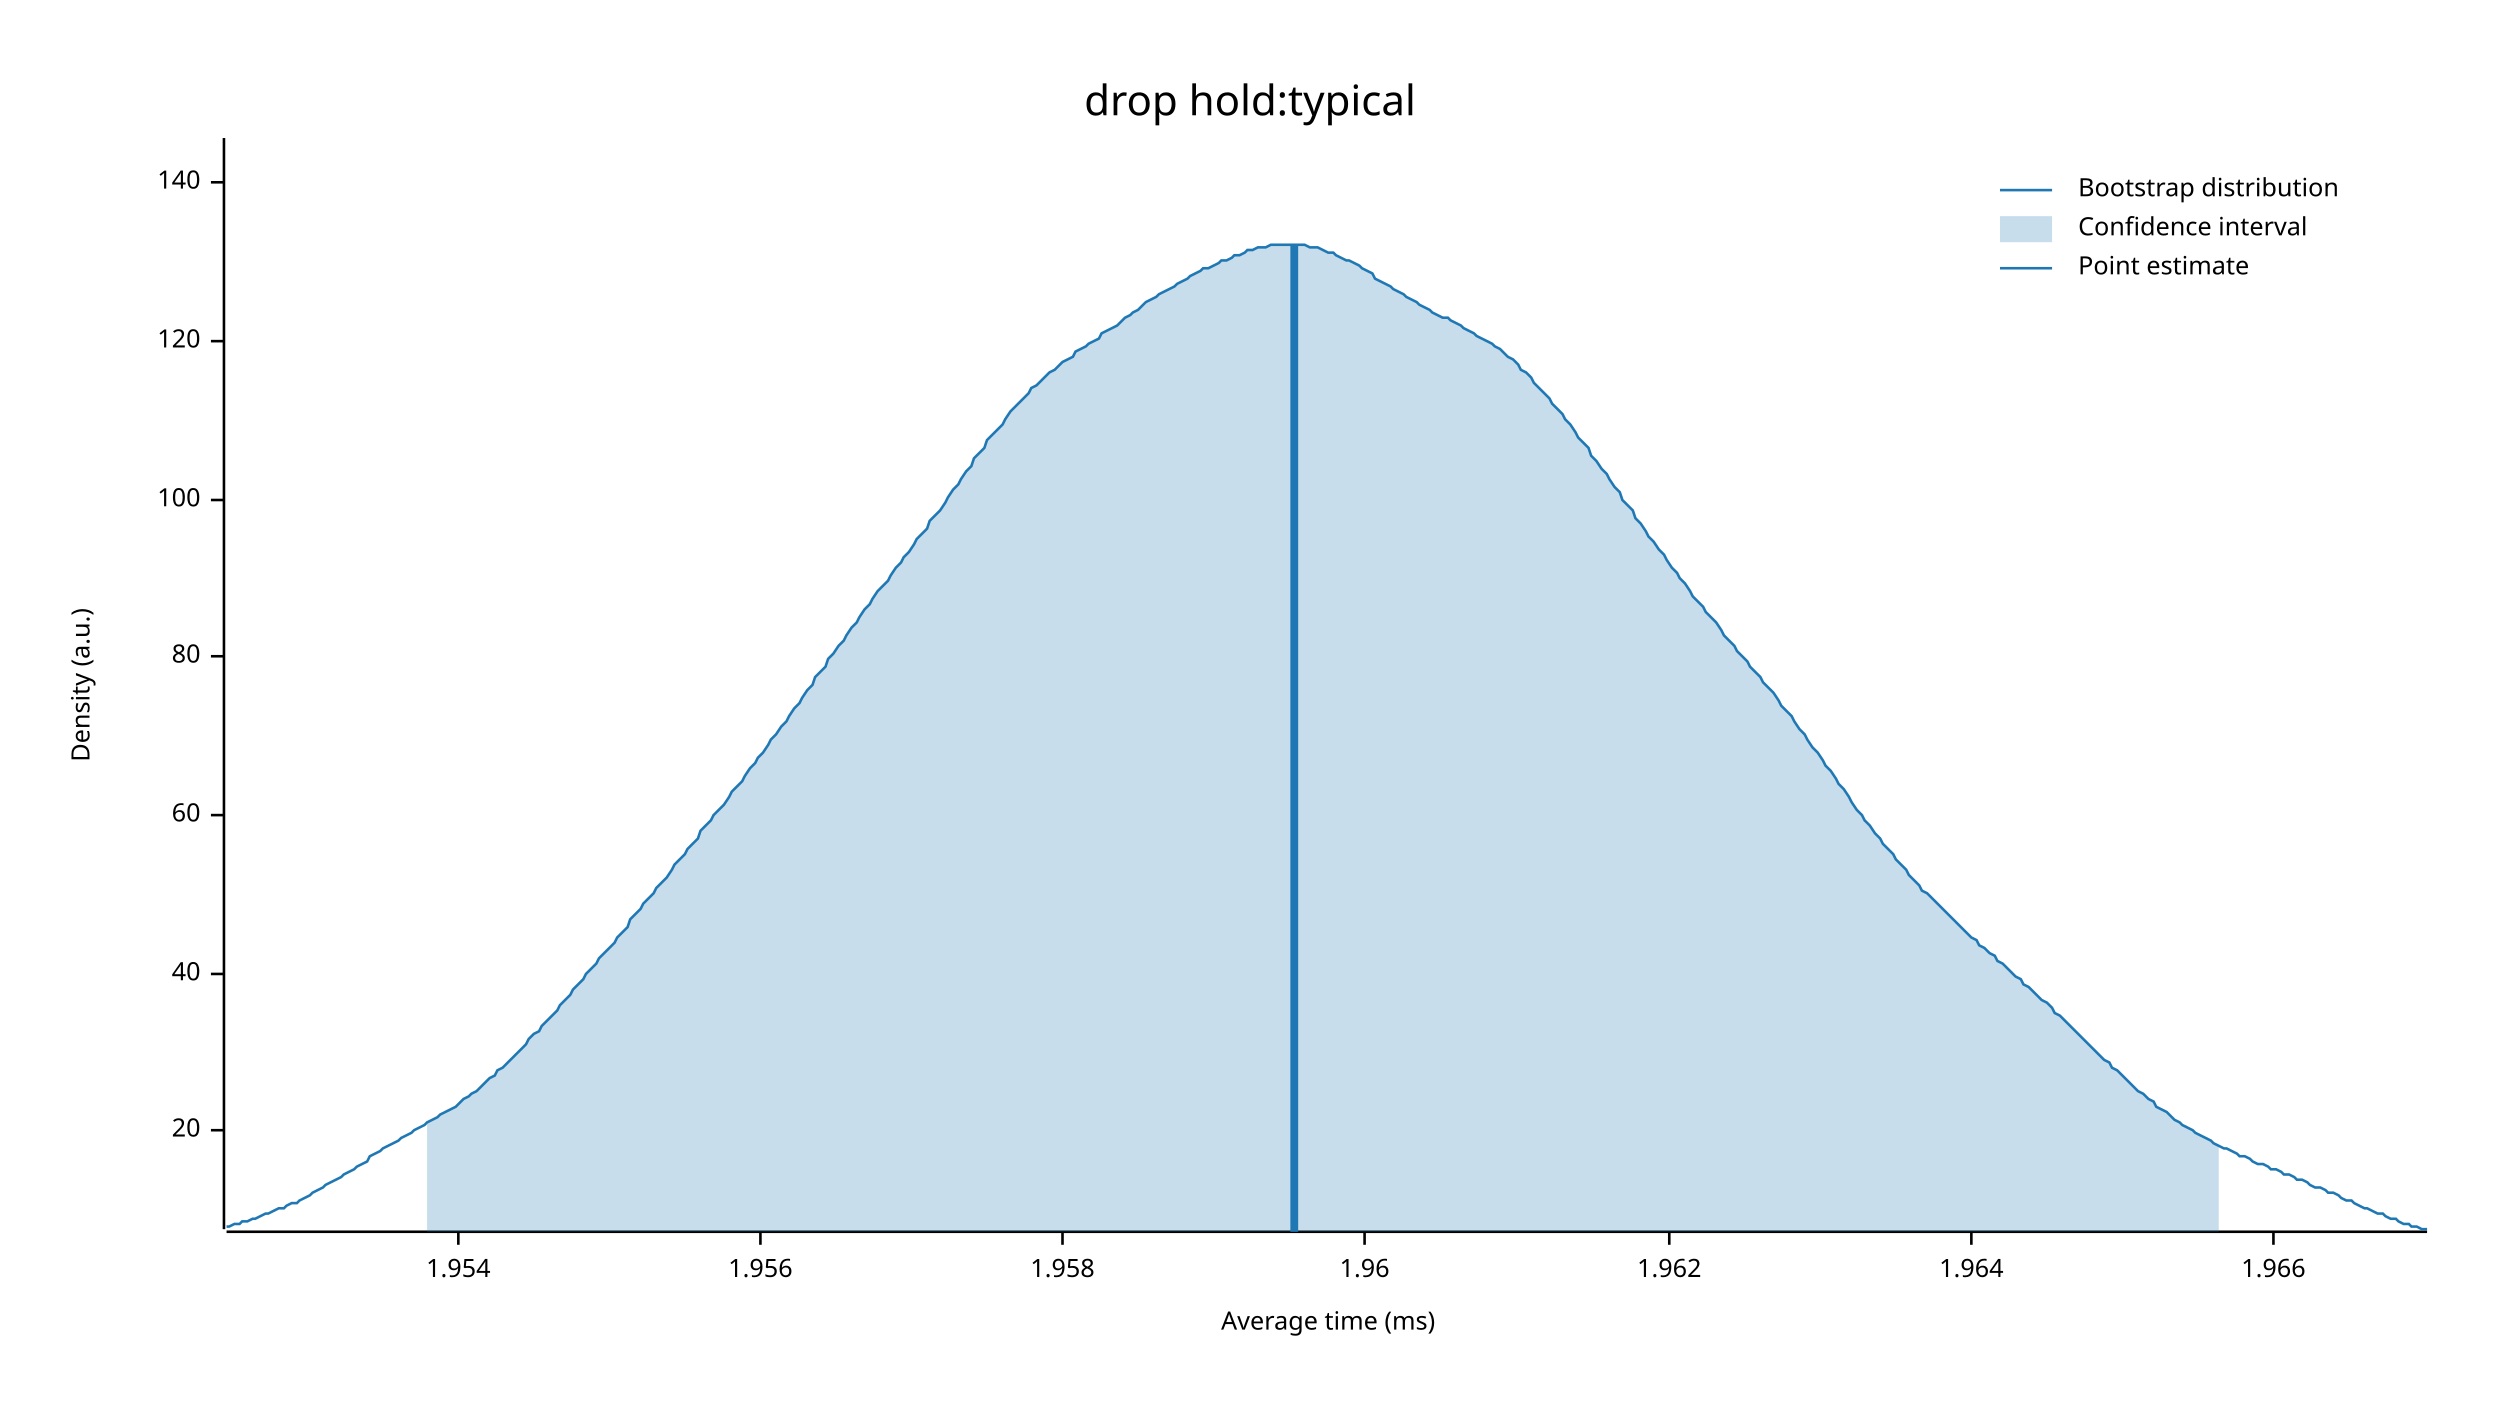
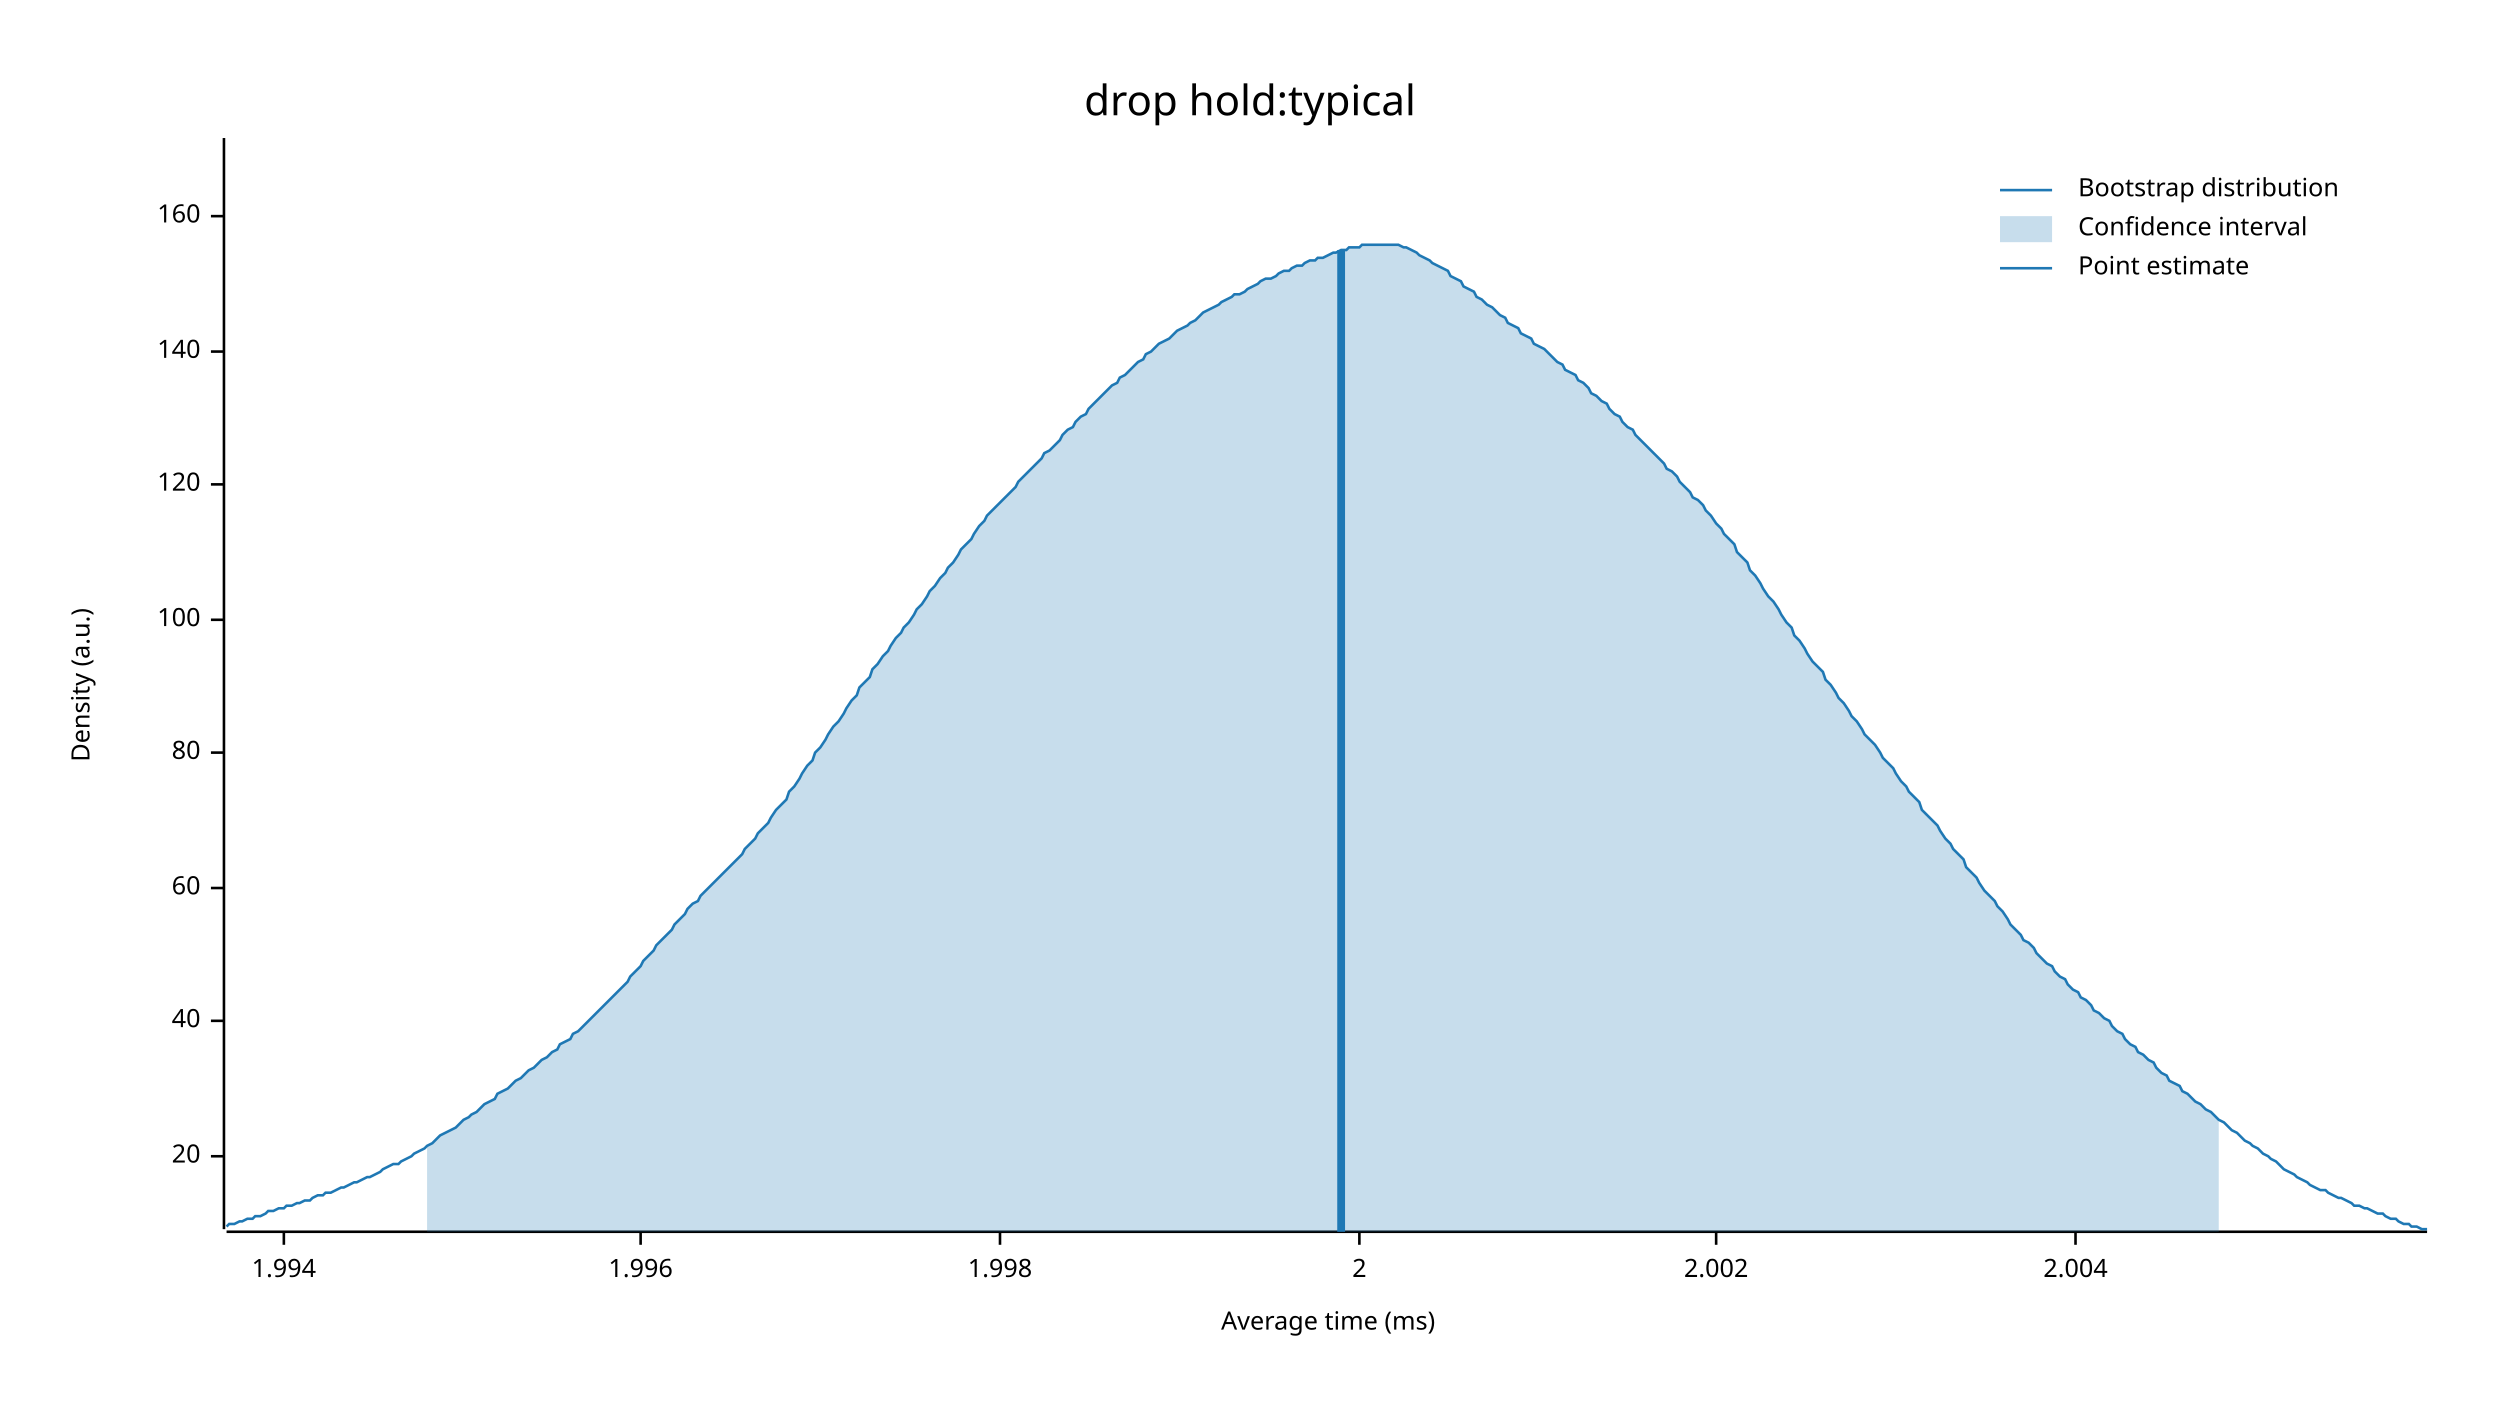
<svg xmlns="http://www.w3.org/2000/svg" width="960" height="540" viewBox="0 0 960 540">
  <text x="480" y="32" dy="0.76em" text-anchor="middle" font-family="sans-serif" font-size="16.129" opacity="1" fill="#000000">
drop hold:typical
</text>
  <text x="27" y="263" dy="0.76em" text-anchor="middle" font-family="sans-serif" font-size="9.677" opacity="1" fill="#000000" transform="rotate(270, 27, 263)">
Density (a.u.)
</text>
  <text x="510" y="513" dy="-0.5ex" text-anchor="middle" font-family="sans-serif" font-size="9.677" opacity="1" fill="#000000">
Average time (ms)
</text>
  <polyline fill="none" opacity="1" stroke="#000000" stroke-width="1" points="86,53 86,472 " />
-   <text x="77" y="434" dy="0.5ex" text-anchor="end" font-family="sans-serif" font-size="9.677" opacity="1" fill="#000000">
+   <text x="77" y="444" dy="0.5ex" text-anchor="end" font-family="sans-serif" font-size="9.677" opacity="1" fill="#000000">
20
</text>
-   <polyline fill="none" opacity="1" stroke="#000000" stroke-width="1" points="81,434 86,434 " />
-   <text x="77" y="374" dy="0.5ex" text-anchor="end" font-family="sans-serif" font-size="9.677" opacity="1" fill="#000000">
+   <polyline fill="none" opacity="1" stroke="#000000" stroke-width="1" points="81,444 86,444 " />
+   <text x="77" y="392" dy="0.5ex" text-anchor="end" font-family="sans-serif" font-size="9.677" opacity="1" fill="#000000">
40
</text>
-   <polyline fill="none" opacity="1" stroke="#000000" stroke-width="1" points="81,374 86,374 " />
-   <text x="77" y="313" dy="0.5ex" text-anchor="end" font-family="sans-serif" font-size="9.677" opacity="1" fill="#000000">
+   <polyline fill="none" opacity="1" stroke="#000000" stroke-width="1" points="81,392 86,392 " />
+   <text x="77" y="341" dy="0.5ex" text-anchor="end" font-family="sans-serif" font-size="9.677" opacity="1" fill="#000000">
60
</text>
-   <polyline fill="none" opacity="1" stroke="#000000" stroke-width="1" points="81,313 86,313 " />
-   <text x="77" y="252" dy="0.5ex" text-anchor="end" font-family="sans-serif" font-size="9.677" opacity="1" fill="#000000">
+   <polyline fill="none" opacity="1" stroke="#000000" stroke-width="1" points="81,341 86,341 " />
+   <text x="77" y="289" dy="0.5ex" text-anchor="end" font-family="sans-serif" font-size="9.677" opacity="1" fill="#000000">
80
</text>
-   <polyline fill="none" opacity="1" stroke="#000000" stroke-width="1" points="81,252 86,252 " />
-   <text x="77" y="192" dy="0.5ex" text-anchor="end" font-family="sans-serif" font-size="9.677" opacity="1" fill="#000000">
+   <polyline fill="none" opacity="1" stroke="#000000" stroke-width="1" points="81,289 86,289 " />
+   <text x="77" y="238" dy="0.5ex" text-anchor="end" font-family="sans-serif" font-size="9.677" opacity="1" fill="#000000">
100
</text>
-   <polyline fill="none" opacity="1" stroke="#000000" stroke-width="1" points="81,192 86,192 " />
-   <text x="77" y="131" dy="0.5ex" text-anchor="end" font-family="sans-serif" font-size="9.677" opacity="1" fill="#000000">
+   <polyline fill="none" opacity="1" stroke="#000000" stroke-width="1" points="81,238 86,238 " />
+   <text x="77" y="186" dy="0.5ex" text-anchor="end" font-family="sans-serif" font-size="9.677" opacity="1" fill="#000000">
120
</text>
-   <polyline fill="none" opacity="1" stroke="#000000" stroke-width="1" points="81,131 86,131 " />
-   <text x="77" y="70" dy="0.5ex" text-anchor="end" font-family="sans-serif" font-size="9.677" opacity="1" fill="#000000">
+   <polyline fill="none" opacity="1" stroke="#000000" stroke-width="1" points="81,186 86,186 " />
+   <text x="77" y="135" dy="0.5ex" text-anchor="end" font-family="sans-serif" font-size="9.677" opacity="1" fill="#000000">
140
</text>
-   <polyline fill="none" opacity="1" stroke="#000000" stroke-width="1" points="81,70 86,70 " />
+   <polyline fill="none" opacity="1" stroke="#000000" stroke-width="1" points="81,135 86,135 " />
+   <text x="77" y="83" dy="0.5ex" text-anchor="end" font-family="sans-serif" font-size="9.677" opacity="1" fill="#000000">
+ 160
+ </text>
+   <polyline fill="none" opacity="1" stroke="#000000" stroke-width="1" points="81,83 86,83 " />
  <polyline fill="none" opacity="1" stroke="#000000" stroke-width="1" points="87,473 932,473 " />
-   <text x="176" y="483" dy="0.76em" text-anchor="middle" font-family="sans-serif" font-size="9.677" opacity="1" fill="#000000">
- 1.954
+   <text x="109" y="483" dy="0.76em" text-anchor="middle" font-family="sans-serif" font-size="9.677" opacity="1" fill="#000000">
+ 1.994
</text>
-   <polyline fill="none" opacity="1" stroke="#000000" stroke-width="1" points="176,473 176,478 " />
-   <text x="292" y="483" dy="0.76em" text-anchor="middle" font-family="sans-serif" font-size="9.677" opacity="1" fill="#000000">
- 1.956
+   <polyline fill="none" opacity="1" stroke="#000000" stroke-width="1" points="109,473 109,478 " />
+   <text x="246" y="483" dy="0.76em" text-anchor="middle" font-family="sans-serif" font-size="9.677" opacity="1" fill="#000000">
+ 1.996
</text>
-   <polyline fill="none" opacity="1" stroke="#000000" stroke-width="1" points="292,473 292,478 " />
-   <text x="408" y="483" dy="0.76em" text-anchor="middle" font-family="sans-serif" font-size="9.677" opacity="1" fill="#000000">
- 1.958
+   <polyline fill="none" opacity="1" stroke="#000000" stroke-width="1" points="246,473 246,478 " />
+   <text x="384" y="483" dy="0.76em" text-anchor="middle" font-family="sans-serif" font-size="9.677" opacity="1" fill="#000000">
+ 1.998
</text>
-   <polyline fill="none" opacity="1" stroke="#000000" stroke-width="1" points="408,473 408,478 " />
-   <text x="524" y="483" dy="0.76em" text-anchor="middle" font-family="sans-serif" font-size="9.677" opacity="1" fill="#000000">
- 1.96
+   <polyline fill="none" opacity="1" stroke="#000000" stroke-width="1" points="384,473 384,478 " />
+   <text x="522" y="483" dy="0.76em" text-anchor="middle" font-family="sans-serif" font-size="9.677" opacity="1" fill="#000000">
+ 2
</text>
-   <polyline fill="none" opacity="1" stroke="#000000" stroke-width="1" points="524,473 524,478 " />
-   <text x="641" y="483" dy="0.76em" text-anchor="middle" font-family="sans-serif" font-size="9.677" opacity="1" fill="#000000">
- 1.962
+   <polyline fill="none" opacity="1" stroke="#000000" stroke-width="1" points="522,473 522,478 " />
+   <text x="659" y="483" dy="0.76em" text-anchor="middle" font-family="sans-serif" font-size="9.677" opacity="1" fill="#000000">
+ 2.002
</text>
-   <polyline fill="none" opacity="1" stroke="#000000" stroke-width="1" points="641,473 641,478 " />
-   <text x="757" y="483" dy="0.76em" text-anchor="middle" font-family="sans-serif" font-size="9.677" opacity="1" fill="#000000">
- 1.964
+   <polyline fill="none" opacity="1" stroke="#000000" stroke-width="1" points="659,473 659,478 " />
+   <text x="797" y="483" dy="0.76em" text-anchor="middle" font-family="sans-serif" font-size="9.677" opacity="1" fill="#000000">
+ 2.004
</text>
-   <polyline fill="none" opacity="1" stroke="#000000" stroke-width="1" points="757,473 757,478 " />
-   <text x="873" y="483" dy="0.76em" text-anchor="middle" font-family="sans-serif" font-size="9.677" opacity="1" fill="#000000">
- 1.966
- </text>
-   <polyline fill="none" opacity="1" stroke="#000000" stroke-width="1" points="873,473 873,478 " />
-   <polyline fill="none" opacity="1" stroke="#1F78B4" stroke-width="1" points="87,471 88,471 90,470 92,470 93,469 95,469 97,468 98,468 100,467 102,466 103,466 105,465 107,464 109,464 110,463 112,462 114,462 115,461 117,460 119,459 120,458 122,457 124,456 125,455 127,454 129,453 131,452 132,451 134,450 136,449 137,448 139,447 141,446 142,444 144,443 146,442 147,441 149,440 151,439 153,438 154,437 156,436 158,435 159,434 161,433 163,432 164,431 166,430 168,429 169,428 171,427 173,426 175,425 176,424 178,422 180,421 181,420 183,419 185,417 186,416 188,414 190,413 191,411 193,410 195,408 197,406 198,405 200,403 202,401 203,399 205,397 207,396 208,394 210,392 212,390 214,388 215,386 217,384 219,382 220,380 222,378 224,376 225,374 227,372 229,370 230,368 232,366 234,364 236,362 237,360 239,358 241,356 242,353 244,351 246,349 247,347 249,345 251,343 252,341 254,339 256,337 258,334 259,332 261,330 263,328 264,326 266,324 268,322 269,319 271,317 273,315 274,313 276,311 278,309 280,306 281,304 283,302 285,300 286,298 288,295 290,293 291,291 293,289 295,286 296,284 298,282 300,279 302,277 303,275 305,272 307,270 308,268 310,265 312,263 313,260 315,258 317,256 318,253 320,251 322,248 324,246 325,244 327,241 329,239 330,237 332,234 334,232 335,230 337,227 339,225 341,223 342,221 344,218 346,216 347,214 349,212 351,209 352,207 354,205 356,203 357,200 359,198 361,196 363,193 364,191 366,188 368,186 369,184 371,181 373,179 374,176 376,174 378,172 379,169 381,167 383,165 385,163 386,161 388,158 390,156 391,155 393,153 395,151 396,149 398,148 400,146 401,145 403,143 405,142 407,140 408,139 410,138 412,137 413,135 415,134 417,133 418,132 420,131 422,130 423,128 425,127 427,126 429,125 430,124 432,122 434,121 435,120 437,119 439,117 440,116 442,115 444,114 445,113 447,112 449,111 451,110 452,109 454,108 456,107 457,106 459,105 461,104 462,103 464,103 466,102 468,101 469,100 471,100 473,99 474,98 476,98 478,97 479,96 481,96 483,95 484,95 486,95 488,94 490,94 491,94 493,94 495,94 496,94 498,94 500,94 501,94 503,95 505,95 506,95 508,96 510,97 512,97 513,98 515,99 517,100 518,100 520,101 522,102 523,103 525,104 527,105 528,107 530,108 532,109 534,110 535,111 537,112 539,113 540,114 542,115 544,116 545,117 547,118 549,119 550,120 552,121 554,122 556,122 557,123 559,124 561,125 562,126 564,127 566,128 567,129 569,130 571,131 573,132 574,133 576,134 578,136 579,137 581,138 583,140 584,142 586,143 588,145 589,147 591,149 593,151 595,153 596,155 598,157 600,159 601,161 603,163 605,166 606,168 608,170 610,172 611,175 613,177 615,180 617,182 618,184 620,187 622,189 623,192 625,194 627,196 628,199 630,201 632,204 633,206 635,208 637,211 639,213 640,215 642,218 644,220 645,222 647,224 649,227 650,229 652,231 654,233 655,235 657,237 659,239 661,242 662,244 664,246 666,248 667,250 669,252 671,254 672,256 674,258 676,260 677,262 679,264 681,266 683,269 684,271 686,273 688,275 689,277 691,280 693,282 694,284 696,287 698,289 700,292 701,294 703,296 705,299 706,301 708,303 710,306 711,308 713,311 715,313 716,315 718,317 720,320 722,322 723,324 725,326 727,328 728,330 730,332 732,334 733,336 735,338 737,340 738,342 740,343 742,345 744,347 745,348 747,350 749,352 750,353 752,355 754,357 755,358 757,360 759,361 760,363 762,364 764,366 766,367 767,369 769,370 771,372 772,373 774,375 776,376 777,378 779,379 781,381 782,382 784,384 786,385 788,387 789,389 791,390 793,392 794,393 796,395 798,397 799,398 801,400 803,402 804,403 806,405 808,407 810,408 811,410 813,411 815,413 816,414 818,416 820,418 821,419 823,420 825,422 827,423 828,425 830,426 832,427 833,428 835,430 837,431 838,432 840,433 842,434 843,435 845,436 847,437 849,438 850,439 852,440 854,441 855,441 857,442 859,443 860,444 862,444 864,445 865,446 867,447 869,447 871,448 872,449 874,449 876,450 877,451 879,451 881,452 882,453 884,453 886,454 887,455 889,456 891,456 893,457 894,458 896,458 898,459 899,460 901,461 903,461 904,462 906,463 908,464 909,464 911,465 913,466 915,466 916,467 918,468 920,468 921,469 923,470 925,470 926,471 928,471 930,472 932,472 " />
-   <polygon opacity="0.25" fill="#1F78B4" points="164,431 166,430 168,429 169,428 171,427 173,426 175,425 176,424 178,422 180,421 181,420 183,419 185,417 186,416 188,414 190,413 191,411 193,410 195,408 197,406 198,405 200,403 202,401 203,399 205,397 207,396 208,394 210,392 212,390 214,388 215,386 217,384 219,382 220,380 222,378 224,376 225,374 227,372 229,370 230,368 232,366 234,364 236,362 237,360 239,358 241,356 242,353 244,351 246,349 247,347 249,345 251,343 252,341 254,339 256,337 258,334 259,332 261,330 263,328 264,326 266,324 268,322 269,319 271,317 273,315 274,313 276,311 278,309 280,306 281,304 283,302 285,300 286,298 288,295 290,293 291,291 293,289 295,286 296,284 298,282 300,279 302,277 303,275 305,272 307,270 308,268 310,265 312,263 313,260 315,258 317,256 318,253 320,251 322,248 324,246 325,244 327,241 329,239 330,237 332,234 334,232 335,230 337,227 339,225 341,223 342,221 344,218 346,216 347,214 349,212 351,209 352,207 354,205 356,203 357,200 359,198 361,196 363,193 364,191 366,188 368,186 369,184 371,181 373,179 374,176 376,174 378,172 379,169 381,167 383,165 385,163 386,161 388,158 390,156 391,155 393,153 395,151 396,149 398,148 400,146 401,145 403,143 405,142 407,140 408,139 410,138 412,137 413,135 415,134 417,133 418,132 420,131 422,130 423,128 425,127 427,126 429,125 430,124 432,122 434,121 435,120 437,119 439,117 440,116 442,115 444,114 445,113 447,112 449,111 451,110 452,109 454,108 456,107 457,106 459,105 461,104 462,103 464,103 466,102 468,101 469,100 471,100 473,99 474,98 476,98 478,97 479,96 481,96 483,95 484,95 486,95 488,94 490,94 491,94 493,94 495,94 496,94 498,94 500,94 501,94 503,95 505,95 506,95 508,96 510,97 512,97 513,98 515,99 517,100 518,100 520,101 522,102 523,103 525,104 527,105 528,107 530,108 532,109 534,110 535,111 537,112 539,113 540,114 542,115 544,116 545,117 547,118 549,119 550,120 552,121 554,122 556,122 557,123 559,124 561,125 562,126 564,127 566,128 567,129 569,130 571,131 573,132 574,133 576,134 578,136 579,137 581,138 583,140 584,142 586,143 588,145 589,147 591,149 593,151 595,153 596,155 598,157 600,159 601,161 603,163 605,166 606,168 608,170 610,172 611,175 613,177 615,180 617,182 618,184 620,187 622,189 623,192 625,194 627,196 628,199 630,201 632,204 633,206 635,208 637,211 639,213 640,215 642,218 644,220 645,222 647,224 649,227 650,229 652,231 654,233 655,235 657,237 659,239 661,242 662,244 664,246 666,248 667,250 669,252 671,254 672,256 674,258 676,260 677,262 679,264 681,266 683,269 684,271 686,273 688,275 689,277 691,280 693,282 694,284 696,287 698,289 700,292 701,294 703,296 705,299 706,301 708,303 710,306 711,308 713,311 715,313 716,315 718,317 720,320 722,322 723,324 725,326 727,328 728,330 730,332 732,334 733,336 735,338 737,340 738,342 740,343 742,345 744,347 745,348 747,350 749,352 750,353 752,355 754,357 755,358 757,360 759,361 760,363 762,364 764,366 766,367 767,369 769,370 771,372 772,373 774,375 776,376 777,378 779,379 781,381 782,382 784,384 786,385 788,387 789,389 791,390 793,392 794,393 796,395 798,397 799,398 801,400 803,402 804,403 806,405 808,407 810,408 811,410 813,411 815,413 816,414 818,416 820,418 821,419 823,420 825,422 827,423 828,425 830,426 832,427 833,428 835,430 837,431 838,432 840,433 842,434 843,435 845,436 847,437 849,438 850,439 852,440 852,473 164,473 " />
-   <polyline fill="none" opacity="1" stroke="#1F78B4" stroke-width="3" points="497,473 497,94 " />
+   <polyline fill="none" opacity="1" stroke="#000000" stroke-width="1" points="797,473 797,478 " />
+   <polyline fill="none" opacity="1" stroke="#1F78B4" stroke-width="1" points="87,471 88,470 90,470 92,469 93,469 95,468 97,468 98,467 100,467 102,466 103,465 105,465 107,464 109,464 110,463 112,463 114,462 115,462 117,461 119,461 120,460 122,459 124,459 125,458 127,458 129,457 131,456 132,456 134,455 136,454 137,454 139,453 141,452 142,452 144,451 146,450 147,449 149,448 151,447 153,447 154,446 156,445 158,444 159,443 161,442 163,441 164,440 166,439 168,437 169,436 171,435 173,434 175,433 176,432 178,430 180,429 181,428 183,427 185,425 186,424 188,423 190,422 191,420 193,419 195,418 197,416 198,415 200,414 202,412 203,411 205,410 207,408 208,407 210,406 212,404 214,403 215,401 217,400 219,399 220,397 222,396 224,394 225,393 227,391 229,389 230,388 232,386 234,384 236,382 237,381 239,379 241,377 242,375 244,373 246,371 247,369 249,367 251,365 252,363 254,361 256,359 258,357 259,355 261,353 263,351 264,349 266,347 268,346 269,344 271,342 273,340 274,339 276,337 278,335 280,333 281,332 283,330 285,328 286,326 288,324 290,322 291,320 293,318 295,316 296,314 298,311 300,309 302,307 303,304 305,302 307,299 308,297 310,294 312,292 313,289 315,287 317,284 318,282 320,279 322,277 324,274 325,272 327,269 329,267 330,264 332,262 334,260 335,257 337,255 339,252 341,250 342,248 344,245 346,243 347,241 349,239 351,236 352,234 354,232 356,229 357,227 359,225 361,222 363,220 364,218 366,216 368,213 369,211 371,209 373,207 374,205 376,202 378,200 379,198 381,196 383,194 385,192 386,191 388,189 390,187 391,185 393,183 395,181 396,180 398,178 400,176 401,174 403,173 405,171 407,169 408,167 410,165 412,164 413,162 415,160 417,159 418,157 420,155 422,153 423,152 425,150 427,148 429,147 430,145 432,144 434,142 435,141 437,139 439,138 440,136 442,135 444,133 445,132 447,131 449,130 451,128 452,127 454,126 456,125 457,124 459,123 461,121 462,120 464,119 466,118 468,117 469,116 471,115 473,114 474,113 476,113 478,112 479,111 481,110 483,109 484,108 486,107 488,107 490,106 491,105 493,104 495,104 496,103 498,102 500,102 501,101 503,100 505,100 506,99 508,99 510,98 512,97 513,97 515,96 517,96 518,95 520,95 522,95 523,94 525,94 527,94 528,94 530,94 532,94 534,94 535,94 537,94 539,95 540,95 542,96 544,97 545,98 547,99 549,100 550,101 552,102 554,103 556,104 557,106 559,107 561,108 562,110 564,111 566,112 567,114 569,115 571,117 573,118 574,119 576,121 578,122 579,124 581,125 583,126 584,128 586,129 588,130 589,132 591,133 593,134 595,136 596,137 598,139 600,140 601,142 603,143 605,144 606,146 608,147 610,149 611,151 613,152 615,154 617,155 618,157 620,159 622,160 623,162 625,164 627,165 628,167 630,169 632,171 633,172 635,174 637,176 639,178 640,180 642,181 644,183 645,185 647,187 649,189 650,191 652,192 654,194 655,196 657,198 659,201 661,203 662,205 664,207 666,209 667,212 669,214 671,216 672,219 674,221 676,224 677,226 679,229 681,231 683,234 684,236 686,239 688,241 689,244 691,246 693,249 694,251 696,254 698,256 700,258 701,261 703,263 705,266 706,268 708,270 710,273 711,275 713,277 715,280 716,282 718,284 720,286 722,289 723,291 725,293 727,295 728,297 730,300 732,302 733,304 735,306 737,308 738,311 740,313 742,315 744,317 745,319 747,322 749,324 750,326 752,328 754,330 755,333 757,335 759,337 760,339 762,342 764,344 766,346 767,348 769,350 771,353 772,355 774,357 776,359 777,361 779,362 781,364 782,366 784,368 786,370 788,371 789,373 791,375 793,376 794,378 796,380 798,381 799,383 801,384 803,386 804,388 806,389 808,391 810,392 811,394 813,396 815,397 816,399 818,401 820,402 821,404 823,405 825,407 827,408 828,410 830,412 832,413 833,415 835,416 837,417 838,419 840,420 842,422 843,423 845,424 847,426 849,427 850,428 852,430 854,431 855,432 857,434 859,435 860,436 862,438 864,439 865,440 867,441 869,443 871,444 872,445 874,446 876,448 877,449 879,450 881,451 882,452 884,453 886,454 887,455 889,456 891,457 893,457 894,458 896,459 898,460 899,460 901,461 903,462 904,463 906,463 908,464 909,464 911,465 913,466 915,466 916,467 918,468 920,468 921,469 923,470 925,470 926,471 928,471 930,472 932,472 " />
+   <polygon opacity="0.25" fill="#1F78B4" points="164,440 166,439 168,437 169,436 171,435 173,434 175,433 176,432 178,430 180,429 181,428 183,427 185,425 186,424 188,423 190,422 191,420 193,419 195,418 197,416 198,415 200,414 202,412 203,411 205,410 207,408 208,407 210,406 212,404 214,403 215,401 217,400 219,399 220,397 222,396 224,394 225,393 227,391 229,389 230,388 232,386 234,384 236,382 237,381 239,379 241,377 242,375 244,373 246,371 247,369 249,367 251,365 252,363 254,361 256,359 258,357 259,355 261,353 263,351 264,349 266,347 268,346 269,344 271,342 273,340 274,339 276,337 278,335 280,333 281,332 283,330 285,328 286,326 288,324 290,322 291,320 293,318 295,316 296,314 298,311 300,309 302,307 303,304 305,302 307,299 308,297 310,294 312,292 313,289 315,287 317,284 318,282 320,279 322,277 324,274 325,272 327,269 329,267 330,264 332,262 334,260 335,257 337,255 339,252 341,250 342,248 344,245 346,243 347,241 349,239 351,236 352,234 354,232 356,229 357,227 359,225 361,222 363,220 364,218 366,216 368,213 369,211 371,209 373,207 374,205 376,202 378,200 379,198 381,196 383,194 385,192 386,191 388,189 390,187 391,185 393,183 395,181 396,180 398,178 400,176 401,174 403,173 405,171 407,169 408,167 410,165 412,164 413,162 415,160 417,159 418,157 420,155 422,153 423,152 425,150 427,148 429,147 430,145 432,144 434,142 435,141 437,139 439,138 440,136 442,135 444,133 445,132 447,131 449,130 451,128 452,127 454,126 456,125 457,124 459,123 461,121 462,120 464,119 466,118 468,117 469,116 471,115 473,114 474,113 476,113 478,112 479,111 481,110 483,109 484,108 486,107 488,107 490,106 491,105 493,104 495,104 496,103 498,102 500,102 501,101 503,100 505,100 506,99 508,99 510,98 512,97 513,97 515,96 517,96 518,95 520,95 522,95 523,94 525,94 527,94 528,94 530,94 532,94 534,94 535,94 537,94 539,95 540,95 542,96 544,97 545,98 547,99 549,100 550,101 552,102 554,103 556,104 557,106 559,107 561,108 562,110 564,111 566,112 567,114 569,115 571,117 573,118 574,119 576,121 578,122 579,124 581,125 583,126 584,128 586,129 588,130 589,132 591,133 593,134 595,136 596,137 598,139 600,140 601,142 603,143 605,144 606,146 608,147 610,149 611,151 613,152 615,154 617,155 618,157 620,159 622,160 623,162 625,164 627,165 628,167 630,169 632,171 633,172 635,174 637,176 639,178 640,180 642,181 644,183 645,185 647,187 649,189 650,191 652,192 654,194 655,196 657,198 659,201 661,203 662,205 664,207 666,209 667,212 669,214 671,216 672,219 674,221 676,224 677,226 679,229 681,231 683,234 684,236 686,239 688,241 689,244 691,246 693,249 694,251 696,254 698,256 700,258 701,261 703,263 705,266 706,268 708,270 710,273 711,275 713,277 715,280 716,282 718,284 720,286 722,289 723,291 725,293 727,295 728,297 730,300 732,302 733,304 735,306 737,308 738,311 740,313 742,315 744,317 745,319 747,322 749,324 750,326 752,328 754,330 755,333 757,335 759,337 760,339 762,342 764,344 766,346 767,348 769,350 771,353 772,355 774,357 776,359 777,361 779,362 781,364 782,366 784,368 786,370 788,371 789,373 791,375 793,376 794,378 796,380 798,381 799,383 801,384 803,386 804,388 806,389 808,391 810,392 811,394 813,396 815,397 816,399 818,401 820,402 821,404 823,405 825,407 827,408 828,410 830,412 832,413 833,415 835,416 837,417 838,419 840,420 842,422 843,423 845,424 847,426 849,427 850,428 852,430 852,473 164,473 " />
+   <polyline fill="none" opacity="1" stroke="#1F78B4" stroke-width="3" points="515,473 515,96 " />
  <text x="798" y="68" dy="0.76em" text-anchor="start" font-family="sans-serif" font-size="9.677" opacity="1" fill="#000000">
Bootstrap distribution
</text>
  <text x="798" y="83" dy="0.76em" text-anchor="start" font-family="sans-serif" font-size="9.677" opacity="1" fill="#000000">
Confidence interval
</text>
  <text x="798" y="98" dy="0.76em" text-anchor="start" font-family="sans-serif" font-size="9.677" opacity="1" fill="#000000">
Point estimate
</text>
  <polyline fill="none" opacity="1" stroke="#1F78B4" stroke-width="1" points="768,73 788,73 " />
  <rect x="768" y="83" width="20" height="10" opacity="0.25" fill="#1F78B4" stroke="none" />
  <polyline fill="none" opacity="1" stroke="#1F78B4" stroke-width="1" points="768,103 788,103 " />
</svg>
